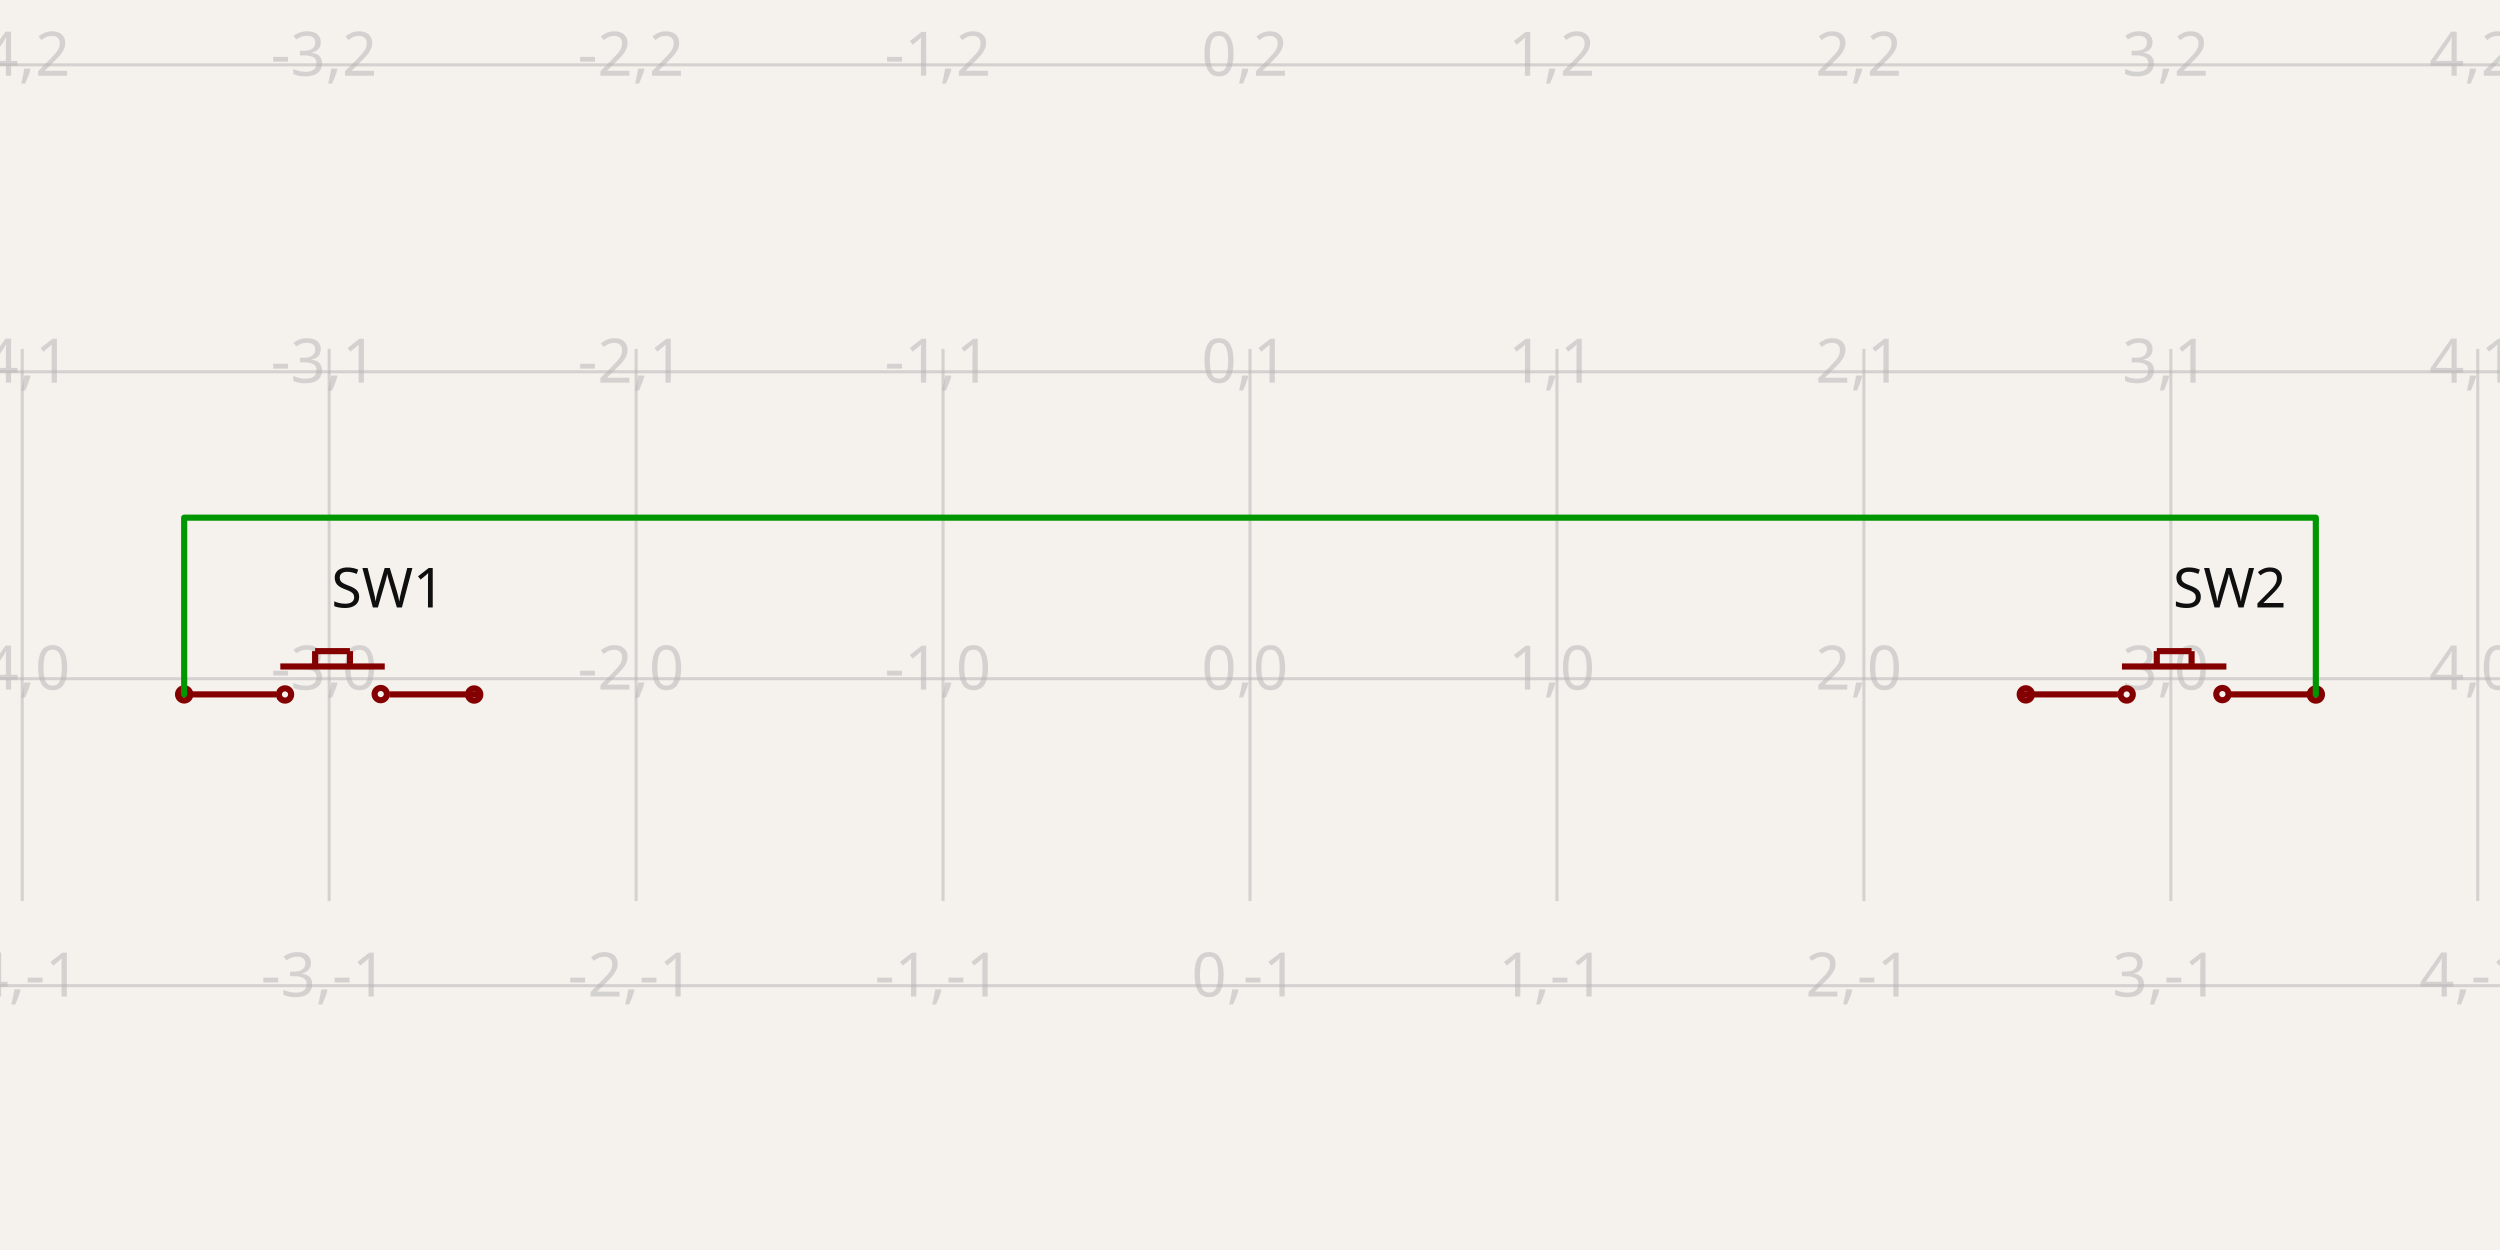
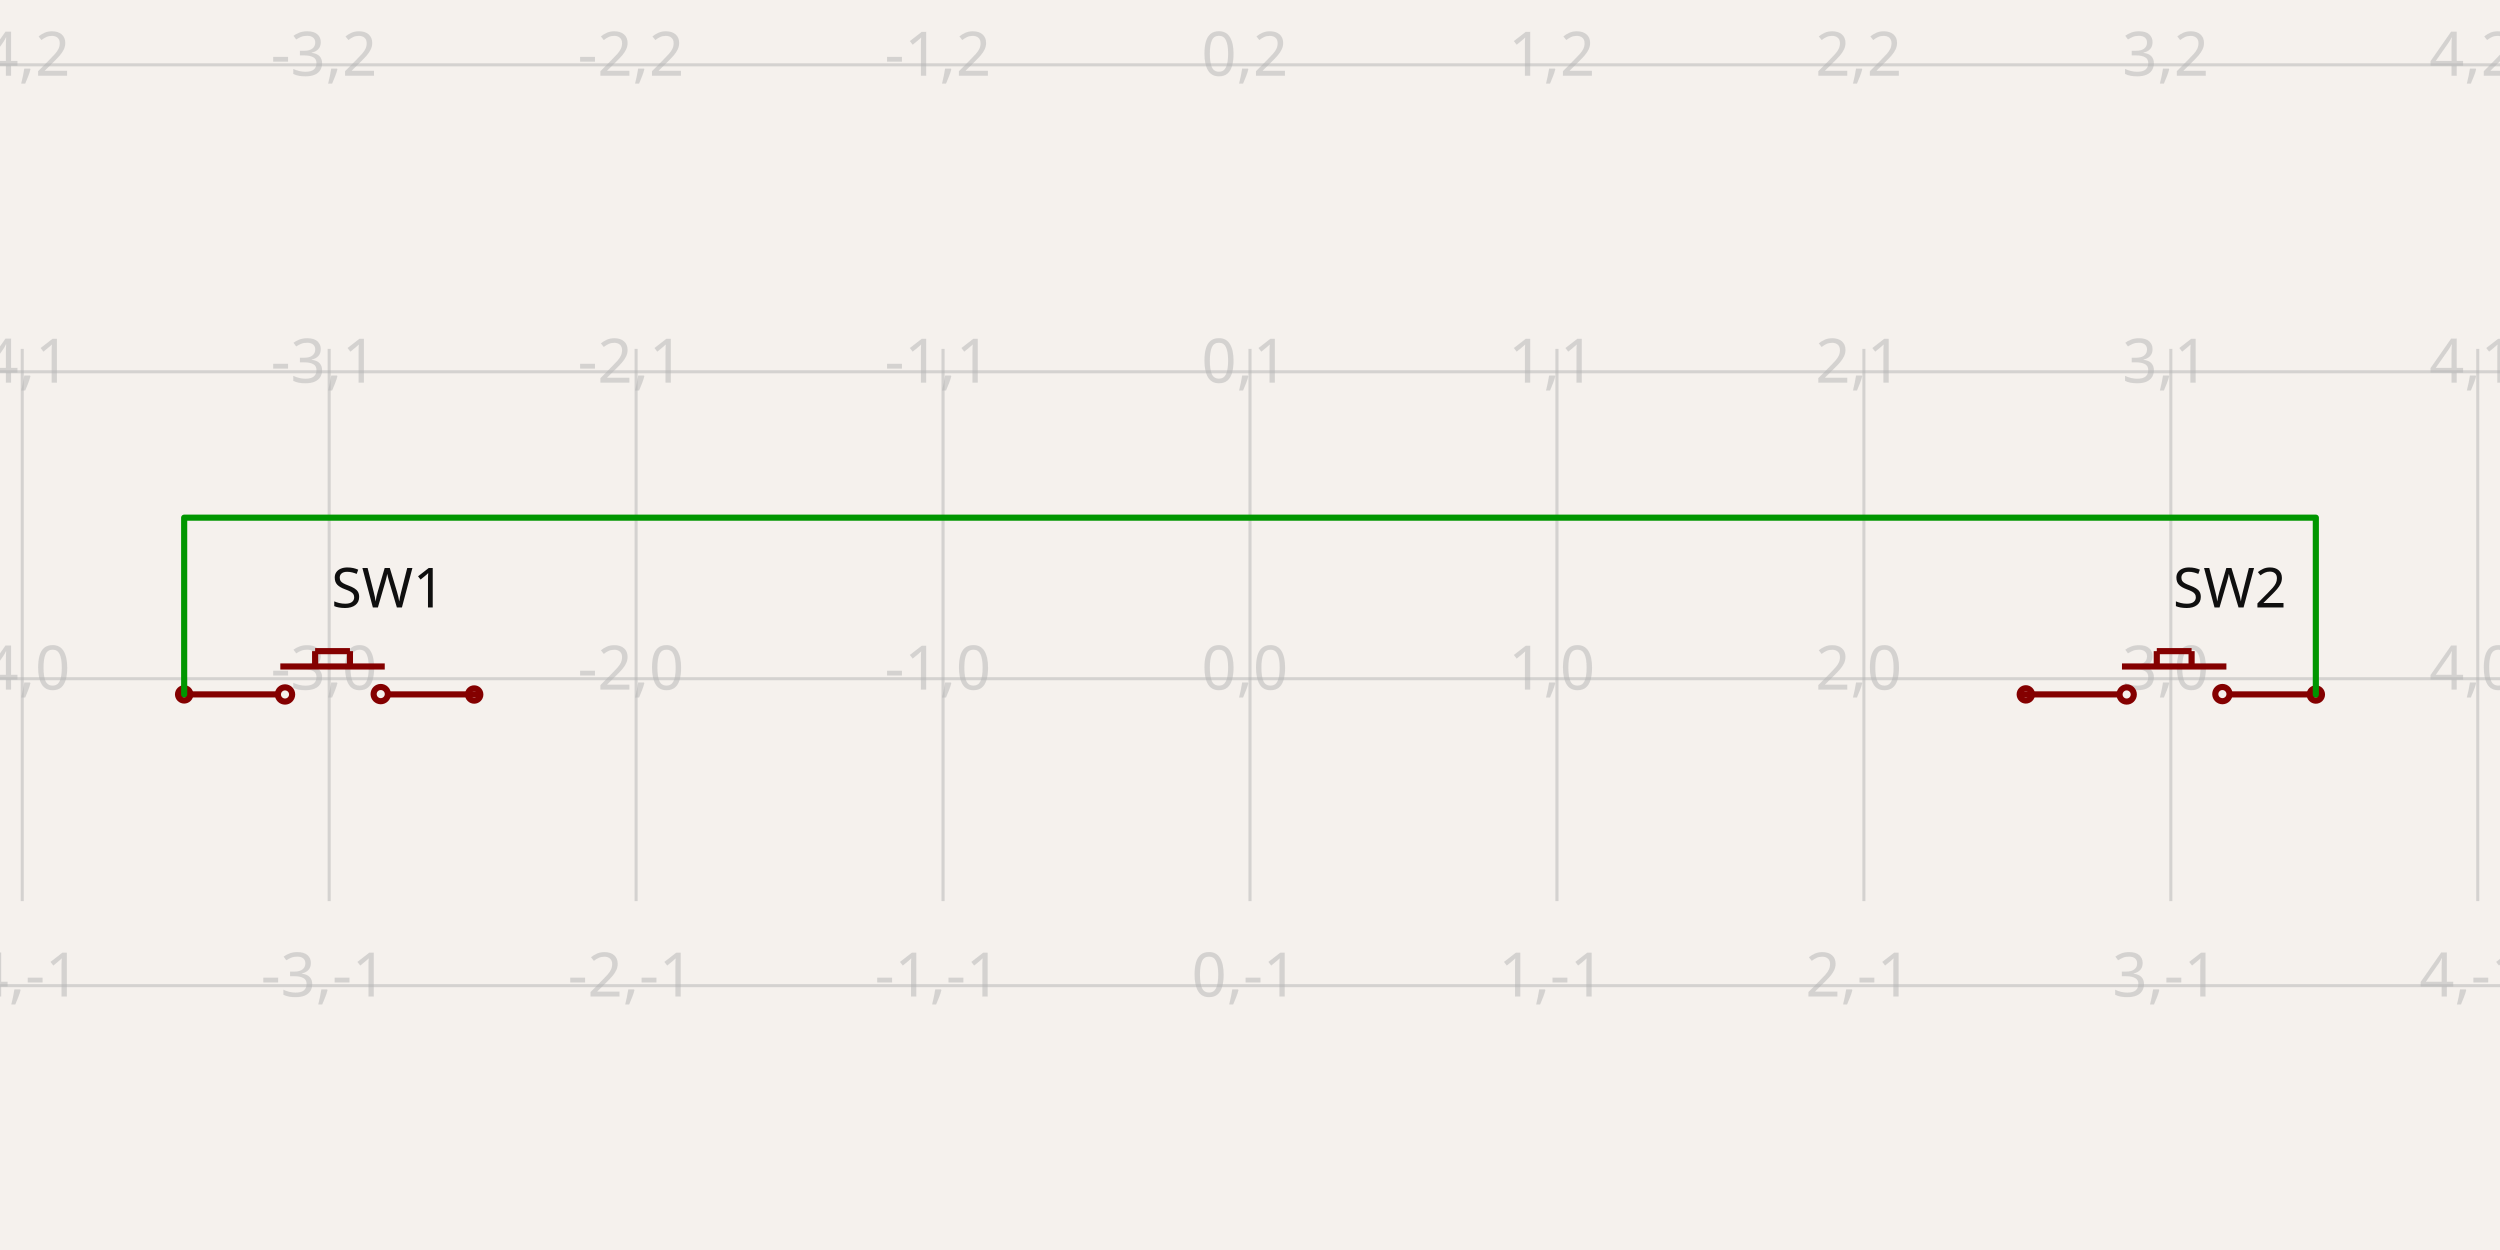
<svg xmlns="http://www.w3.org/2000/svg" width="1200" height="600" style="background-color: rgb(245, 241, 237)" data-real-to-screen-transform="matrix(147.3326003618,0,0,-147.3326003618,600,325.7832050633)">
  <style>
              .boundary { fill: rgb(245, 241, 237); }
              .schematic-boundary { fill: none; stroke: #fff; }
              .component { fill: none; stroke: rgb(132, 0, 0); }
              .chip { fill: rgb(255, 255, 194); stroke: rgb(132, 0, 0); }
              .component-pin { fill: none; stroke: rgb(132, 0, 0); }
              .trace:hover {
                filter: invert(1);
              }
              .trace:hover .trace-crossing-outline {
                opacity: 0;
              }
              .text { font-family: sans-serif; fill: rgb(0, 150, 0); }
              .pin-number { fill: rgb(169, 0, 0); }
              .port-label { fill: rgb(0, 100, 100); }
              .component-name { fill: rgb(0, 100, 100); }
            </style>
  <rect class="boundary" x="0" y="0" width="1200" height="600" />
  <g class="grid">
    <line x1="-136.663" y1="432.543" x2="-136.663" y2="167.457" stroke="rgb(181, 181, 181)" stroke-width="1.473" stroke-opacity="0.5" />
    <line x1="10.67" y1="432.543" x2="10.67" y2="167.457" stroke="rgb(181, 181, 181)" stroke-width="1.473" stroke-opacity="0.5" />
    <line x1="158.002" y1="432.543" x2="158.002" y2="167.457" stroke="rgb(181, 181, 181)" stroke-width="1.473" stroke-opacity="0.5" />
    <line x1="305.335" y1="432.543" x2="305.335" y2="167.457" stroke="rgb(181, 181, 181)" stroke-width="1.473" stroke-opacity="0.5" />
    <line x1="452.667" y1="432.543" x2="452.667" y2="167.457" stroke="rgb(181, 181, 181)" stroke-width="1.473" stroke-opacity="0.5" />
    <line x1="600" y1="432.543" x2="600" y2="167.457" stroke="rgb(181, 181, 181)" stroke-width="1.473" stroke-opacity="0.5" />
    <line x1="747.333" y1="432.543" x2="747.333" y2="167.457" stroke="rgb(181, 181, 181)" stroke-width="1.473" stroke-opacity="0.5" />
    <line x1="894.665" y1="432.543" x2="894.665" y2="167.457" stroke="rgb(181, 181, 181)" stroke-width="1.473" stroke-opacity="0.5" />
    <line x1="1041.998" y1="432.543" x2="1041.998" y2="167.457" stroke="rgb(181, 181, 181)" stroke-width="1.473" stroke-opacity="0.5" />
    <line x1="1189.33" y1="432.543" x2="1189.33" y2="167.457" stroke="rgb(181, 181, 181)" stroke-width="1.473" stroke-opacity="0.5" />
    <line x1="1336.663" y1="432.543" x2="1336.663" y2="167.457" stroke="rgb(181, 181, 181)" stroke-width="1.473" stroke-opacity="0.5" />
    <line x1="1.2892087397631258e-10" y1="473.116" x2="1200" y2="473.116" stroke="rgb(181, 181, 181)" stroke-width="1.473" stroke-opacity="0.5" />
    <line x1="1.2892087397631258e-10" y1="325.783" x2="1200" y2="325.783" stroke="rgb(181, 181, 181)" stroke-width="1.473" stroke-opacity="0.5" />
    <line x1="1.2892087397631258e-10" y1="178.451" x2="1200" y2="178.451" stroke="rgb(181, 181, 181)" stroke-width="1.473" stroke-opacity="0.5" />
    <line x1="1.2892087397631258e-10" y1="31.118" x2="1200" y2="31.118" stroke="rgb(181, 181, 181)" stroke-width="1.473" stroke-opacity="0.5" />
    <text x="-139.163" y="468.116" fill="rgb(181, 181, 181)" font-size="29.467" fill-opacity="0.5" text-anchor="middle" dominant-baseline="middle" font-family="sans-serif">-5,-1</text>
    <text x="-139.163" y="320.783" fill="rgb(181, 181, 181)" font-size="29.467" fill-opacity="0.5" text-anchor="middle" dominant-baseline="middle" font-family="sans-serif">-5,0</text>
    <text x="-139.163" y="173.451" fill="rgb(181, 181, 181)" font-size="29.467" fill-opacity="0.5" text-anchor="middle" dominant-baseline="middle" font-family="sans-serif">-5,1</text>
    <text x="-139.163" y="26.118" fill="rgb(181, 181, 181)" font-size="29.467" fill-opacity="0.5" text-anchor="middle" dominant-baseline="middle" font-family="sans-serif">-5,2</text>
    <text x="8.17" y="468.116" fill="rgb(181, 181, 181)" font-size="29.467" fill-opacity="0.5" text-anchor="middle" dominant-baseline="middle" font-family="sans-serif">-4,-1</text>
    <text x="8.17" y="320.783" fill="rgb(181, 181, 181)" font-size="29.467" fill-opacity="0.5" text-anchor="middle" dominant-baseline="middle" font-family="sans-serif">-4,0</text>
    <text x="8.17" y="173.451" fill="rgb(181, 181, 181)" font-size="29.467" fill-opacity="0.5" text-anchor="middle" dominant-baseline="middle" font-family="sans-serif">-4,1</text>
    <text x="8.17" y="26.118" fill="rgb(181, 181, 181)" font-size="29.467" fill-opacity="0.5" text-anchor="middle" dominant-baseline="middle" font-family="sans-serif">-4,2</text>
    <text x="155.502" y="468.116" fill="rgb(181, 181, 181)" font-size="29.467" fill-opacity="0.5" text-anchor="middle" dominant-baseline="middle" font-family="sans-serif">-3,-1</text>
    <text x="155.502" y="320.783" fill="rgb(181, 181, 181)" font-size="29.467" fill-opacity="0.5" text-anchor="middle" dominant-baseline="middle" font-family="sans-serif">-3,0</text>
    <text x="155.502" y="173.451" fill="rgb(181, 181, 181)" font-size="29.467" fill-opacity="0.5" text-anchor="middle" dominant-baseline="middle" font-family="sans-serif">-3,1</text>
    <text x="155.502" y="26.118" fill="rgb(181, 181, 181)" font-size="29.467" fill-opacity="0.5" text-anchor="middle" dominant-baseline="middle" font-family="sans-serif">-3,2</text>
    <text x="302.835" y="468.116" fill="rgb(181, 181, 181)" font-size="29.467" fill-opacity="0.5" text-anchor="middle" dominant-baseline="middle" font-family="sans-serif">-2,-1</text>
    <text x="302.835" y="320.783" fill="rgb(181, 181, 181)" font-size="29.467" fill-opacity="0.5" text-anchor="middle" dominant-baseline="middle" font-family="sans-serif">-2,0</text>
    <text x="302.835" y="173.451" fill="rgb(181, 181, 181)" font-size="29.467" fill-opacity="0.5" text-anchor="middle" dominant-baseline="middle" font-family="sans-serif">-2,1</text>
    <text x="302.835" y="26.118" fill="rgb(181, 181, 181)" font-size="29.467" fill-opacity="0.5" text-anchor="middle" dominant-baseline="middle" font-family="sans-serif">-2,2</text>
    <text x="450.167" y="468.116" fill="rgb(181, 181, 181)" font-size="29.467" fill-opacity="0.5" text-anchor="middle" dominant-baseline="middle" font-family="sans-serif">-1,-1</text>
    <text x="450.167" y="320.783" fill="rgb(181, 181, 181)" font-size="29.467" fill-opacity="0.5" text-anchor="middle" dominant-baseline="middle" font-family="sans-serif">-1,0</text>
    <text x="450.167" y="173.451" fill="rgb(181, 181, 181)" font-size="29.467" fill-opacity="0.5" text-anchor="middle" dominant-baseline="middle" font-family="sans-serif">-1,1</text>
    <text x="450.167" y="26.118" fill="rgb(181, 181, 181)" font-size="29.467" fill-opacity="0.5" text-anchor="middle" dominant-baseline="middle" font-family="sans-serif">-1,2</text>
    <text x="597.5" y="468.116" fill="rgb(181, 181, 181)" font-size="29.467" fill-opacity="0.5" text-anchor="middle" dominant-baseline="middle" font-family="sans-serif">0,-1</text>
    <text x="597.5" y="320.783" fill="rgb(181, 181, 181)" font-size="29.467" fill-opacity="0.5" text-anchor="middle" dominant-baseline="middle" font-family="sans-serif">0,0</text>
    <text x="597.5" y="173.451" fill="rgb(181, 181, 181)" font-size="29.467" fill-opacity="0.5" text-anchor="middle" dominant-baseline="middle" font-family="sans-serif">0,1</text>
    <text x="597.5" y="26.118" fill="rgb(181, 181, 181)" font-size="29.467" fill-opacity="0.5" text-anchor="middle" dominant-baseline="middle" font-family="sans-serif">0,2</text>
    <text x="744.833" y="468.116" fill="rgb(181, 181, 181)" font-size="29.467" fill-opacity="0.5" text-anchor="middle" dominant-baseline="middle" font-family="sans-serif">1,-1</text>
    <text x="744.833" y="320.783" fill="rgb(181, 181, 181)" font-size="29.467" fill-opacity="0.5" text-anchor="middle" dominant-baseline="middle" font-family="sans-serif">1,0</text>
    <text x="744.833" y="173.451" fill="rgb(181, 181, 181)" font-size="29.467" fill-opacity="0.5" text-anchor="middle" dominant-baseline="middle" font-family="sans-serif">1,1</text>
    <text x="744.833" y="26.118" fill="rgb(181, 181, 181)" font-size="29.467" fill-opacity="0.5" text-anchor="middle" dominant-baseline="middle" font-family="sans-serif">1,2</text>
    <text x="892.165" y="468.116" fill="rgb(181, 181, 181)" font-size="29.467" fill-opacity="0.5" text-anchor="middle" dominant-baseline="middle" font-family="sans-serif">2,-1</text>
    <text x="892.165" y="320.783" fill="rgb(181, 181, 181)" font-size="29.467" fill-opacity="0.5" text-anchor="middle" dominant-baseline="middle" font-family="sans-serif">2,0</text>
    <text x="892.165" y="173.451" fill="rgb(181, 181, 181)" font-size="29.467" fill-opacity="0.5" text-anchor="middle" dominant-baseline="middle" font-family="sans-serif">2,1</text>
    <text x="892.165" y="26.118" fill="rgb(181, 181, 181)" font-size="29.467" fill-opacity="0.5" text-anchor="middle" dominant-baseline="middle" font-family="sans-serif">2,2</text>
    <text x="1039.498" y="468.116" fill="rgb(181, 181, 181)" font-size="29.467" fill-opacity="0.5" text-anchor="middle" dominant-baseline="middle" font-family="sans-serif">3,-1</text>
    <text x="1039.498" y="320.783" fill="rgb(181, 181, 181)" font-size="29.467" fill-opacity="0.5" text-anchor="middle" dominant-baseline="middle" font-family="sans-serif">3,0</text>
    <text x="1039.498" y="173.451" fill="rgb(181, 181, 181)" font-size="29.467" fill-opacity="0.5" text-anchor="middle" dominant-baseline="middle" font-family="sans-serif">3,1</text>
    <text x="1039.498" y="26.118" fill="rgb(181, 181, 181)" font-size="29.467" fill-opacity="0.5" text-anchor="middle" dominant-baseline="middle" font-family="sans-serif">3,2</text>
    <text x="1186.83" y="468.116" fill="rgb(181, 181, 181)" font-size="29.467" fill-opacity="0.5" text-anchor="middle" dominant-baseline="middle" font-family="sans-serif">4,-1</text>
    <text x="1186.83" y="320.783" fill="rgb(181, 181, 181)" font-size="29.467" fill-opacity="0.5" text-anchor="middle" dominant-baseline="middle" font-family="sans-serif">4,0</text>
    <text x="1186.83" y="173.451" fill="rgb(181, 181, 181)" font-size="29.467" fill-opacity="0.5" text-anchor="middle" dominant-baseline="middle" font-family="sans-serif">4,1</text>
    <text x="1186.83" y="26.118" fill="rgb(181, 181, 181)" font-size="29.467" fill-opacity="0.5" text-anchor="middle" dominant-baseline="middle" font-family="sans-serif">4,2</text>
    <text x="1334.163" y="468.116" fill="rgb(181, 181, 181)" font-size="29.467" fill-opacity="0.5" text-anchor="middle" dominant-baseline="middle" font-family="sans-serif">5,-1</text>
    <text x="1334.163" y="320.783" fill="rgb(181, 181, 181)" font-size="29.467" fill-opacity="0.5" text-anchor="middle" dominant-baseline="middle" font-family="sans-serif">5,0</text>
    <text x="1334.163" y="173.451" fill="rgb(181, 181, 181)" font-size="29.467" fill-opacity="0.5" text-anchor="middle" dominant-baseline="middle" font-family="sans-serif">5,1</text>
    <text x="1334.163" y="26.118" fill="rgb(181, 181, 181)" font-size="29.467" fill-opacity="0.5" text-anchor="middle" dominant-baseline="middle" font-family="sans-serif">5,2</text>
  </g>
  <g data-circuit-json-type="schematic_component" data-schematic-component-id="schematic_component_0">
    <rect class="component-overlay" x="86.283" y="312.55" width="143.73" height="20.761" fill="transparent" />
    <path d="M 151.26 312.55 L 151.26 319.96" stroke="rgb(132, 0, 0)" fill="none" stroke-width="2.947px" />
    <path d="M 151.26 312.55 L 167.97 312.55" stroke="rgb(132, 0, 0)" fill="none" stroke-width="2.947px" />
    <path d="M 167.97 312.55 L 167.97 319.96" stroke="rgb(132, 0, 0)" fill="none" stroke-width="2.947px" />
    <path d="M 86.283 333.308 L 132.59 333.308" stroke="rgb(132, 0, 0)" fill="none" stroke-width="2.947px" />
    <path d="M 134.551 319.912 L 184.679 319.912" stroke="rgb(132, 0, 0)" fill="none" stroke-width="2.947px" />
    <path d="M 186.897 333.311 L 230.013 333.311" stroke="rgb(132, 0, 0)" fill="none" stroke-width="2.947px" />
    <text x="159.081" y="282.376" fill="rgb(15, 15, 15)" font-family="sans-serif" text-anchor="start" dominant-baseline="middle" font-size="26.52px">SW1</text>
    <text x="134.327" y="358.877" fill="rgb(15, 15, 15)" font-family="sans-serif" text-anchor="start" dominant-baseline="middle" font-size="26.52px" />
    <circle cx="88.4" cy="333.304" r="2.947px" stroke-width="2.947px" fill="none" stroke="rgb(132, 0, 0)" />
    <circle cx="227.605" cy="333.368" r="2.947px" stroke-width="2.947px" fill="none" stroke="rgb(132, 0, 0)" />
-     <circle cx="136.805" cy="333.342" r="2.947px" stroke-width="2.947px" fill="none" stroke="rgb(132, 0, 0)" />
-     <circle cx="182.759" cy="333.162" r="2.947px" stroke-width="2.947px" fill="none" stroke="rgb(132, 0, 0)" />
+     <circle cx="136.805" cy="333.342" r="3.417px" stroke-width="2.947px" fill="none" stroke="rgb(132, 0, 0)" />
+     <circle cx="182.759" cy="333.162" r="3.417px" stroke-width="2.947px" fill="none" stroke="rgb(132, 0, 0)" />
  </g>
  <g data-circuit-json-type="schematic_component" data-schematic-component-id="schematic_component_1">
    <rect class="component-overlay" x="970.278" y="312.55" width="143.73" height="20.761" fill="transparent" />
    <path d="M 1035.256 312.55 L 1035.256 319.96" stroke="rgb(132, 0, 0)" fill="none" stroke-width="2.947px" />
    <path d="M 1035.256 312.55 L 1051.965 312.55" stroke="rgb(132, 0, 0)" fill="none" stroke-width="2.947px" />
    <path d="M 1051.965 312.55 L 1051.965 319.96" stroke="rgb(132, 0, 0)" fill="none" stroke-width="2.947px" />
    <path d="M 970.278 333.308 L 1016.586 333.308" stroke="rgb(132, 0, 0)" fill="none" stroke-width="2.947px" />
    <path d="M 1018.547 319.912 L 1068.674 319.912" stroke="rgb(132, 0, 0)" fill="none" stroke-width="2.947px" />
    <path d="M 1070.892 333.311 L 1114.009 333.311" stroke="rgb(132, 0, 0)" fill="none" stroke-width="2.947px" />
    <text x="1043.076" y="282.376" fill="rgb(15, 15, 15)" font-family="sans-serif" text-anchor="start" dominant-baseline="middle" font-size="26.52px">SW2</text>
    <text x="1018.323" y="358.877" fill="rgb(15, 15, 15)" font-family="sans-serif" text-anchor="start" dominant-baseline="middle" font-size="26.52px" />
    <circle cx="972.395" cy="333.304" r="2.947px" stroke-width="2.947px" fill="none" stroke="rgb(132, 0, 0)" />
    <circle cx="1111.6" cy="333.368" r="2.947px" stroke-width="2.947px" fill="none" stroke="rgb(132, 0, 0)" />
-     <circle cx="1020.801" cy="333.342" r="2.947px" stroke-width="2.947px" fill="none" stroke="rgb(132, 0, 0)" />
-     <circle cx="1066.754" cy="333.162" r="2.947px" stroke-width="2.947px" fill="none" stroke="rgb(132, 0, 0)" />
+     <circle cx="1020.801" cy="333.342" r="3.417px" stroke-width="2.947px" fill="none" stroke="rgb(132, 0, 0)" />
+     <circle cx="1066.754" cy="333.162" r="3.417px" stroke-width="2.947px" fill="none" stroke="rgb(132, 0, 0)" />
  </g>
  <g class="trace" data-circuit-json-type="schematic_trace" data-schematic-trace-id="schematic_trace_0">
    <path d="M 88.4 333.304 L 88.4 248.49 L 1111.6 248.49 L 1111.6 311.268 L 1111.6 333.368" class="trace-invisible-hover-outline" stroke="rgb(0, 150, 0)" fill="none" stroke-width="23.573px" stroke-linecap="round" opacity="0" stroke-linejoin="round" />
    <path d="M 88.4 333.304 L 88.4 248.49 L 1111.6 248.49 L 1111.6 311.268 L 1111.6 333.368" stroke="rgb(0, 150, 0)" fill="none" stroke-width="2.947px" stroke-linecap="round" stroke-linejoin="round" />
  </g>
</svg>
